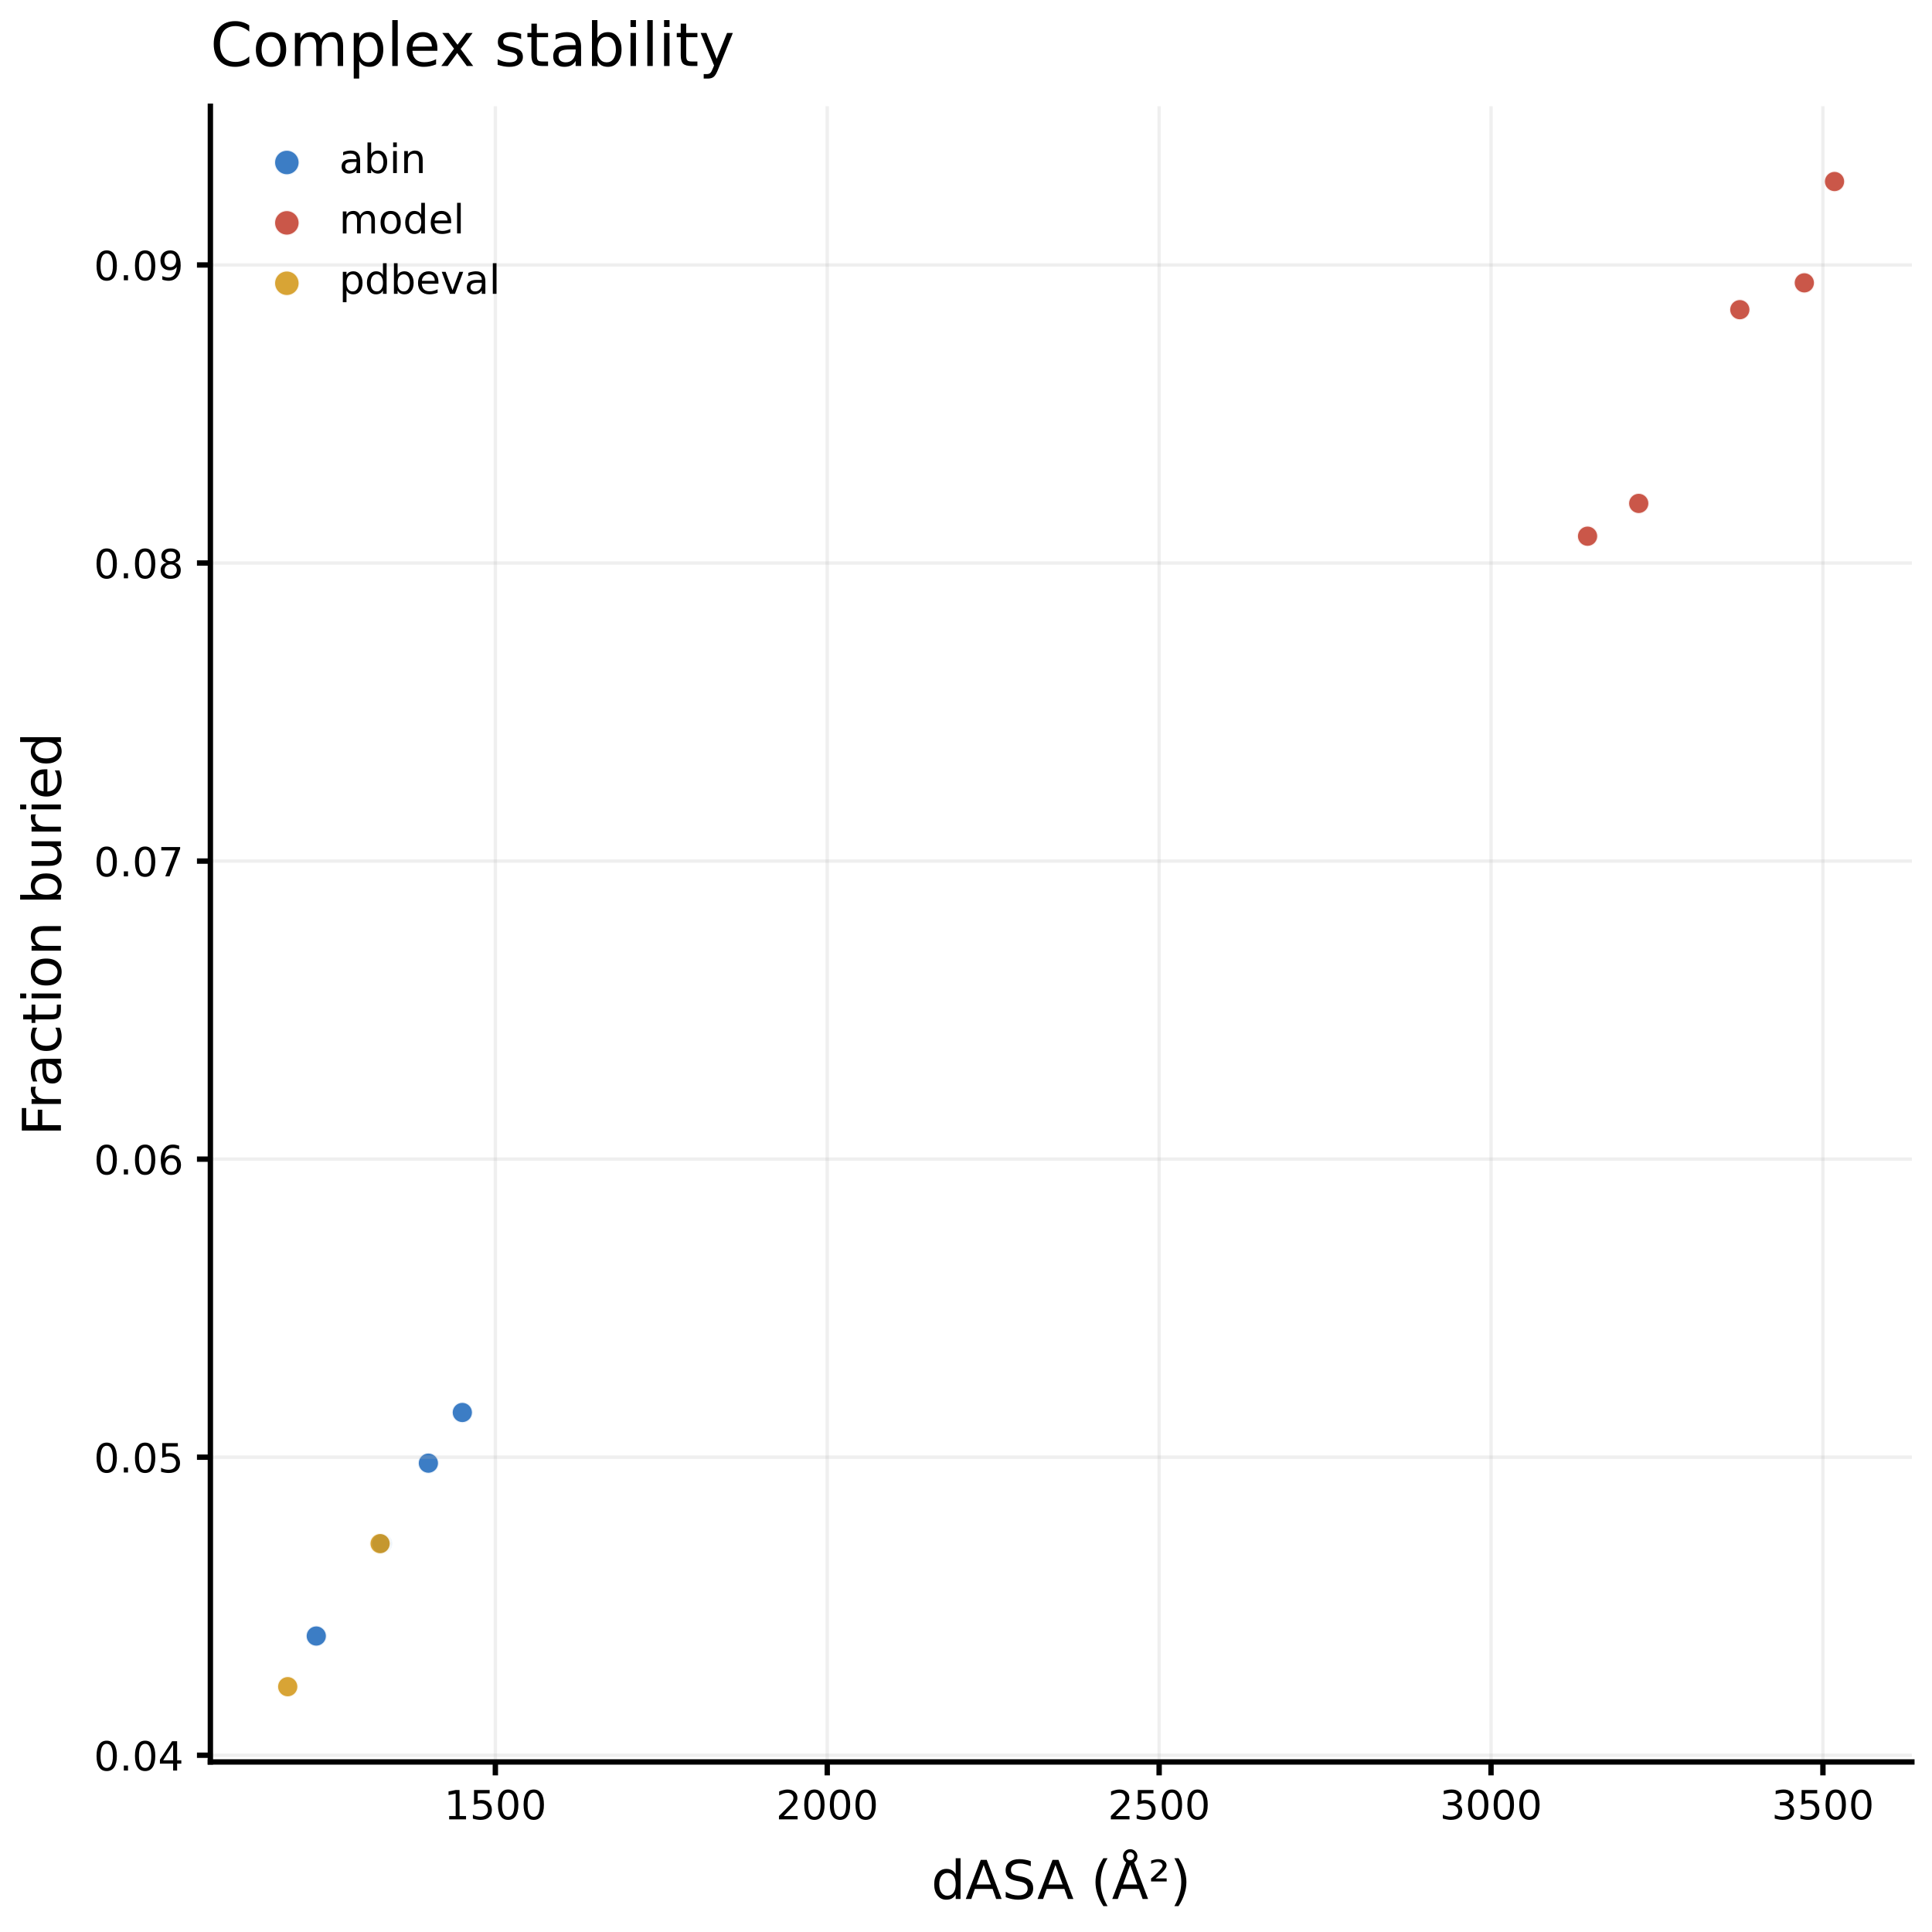
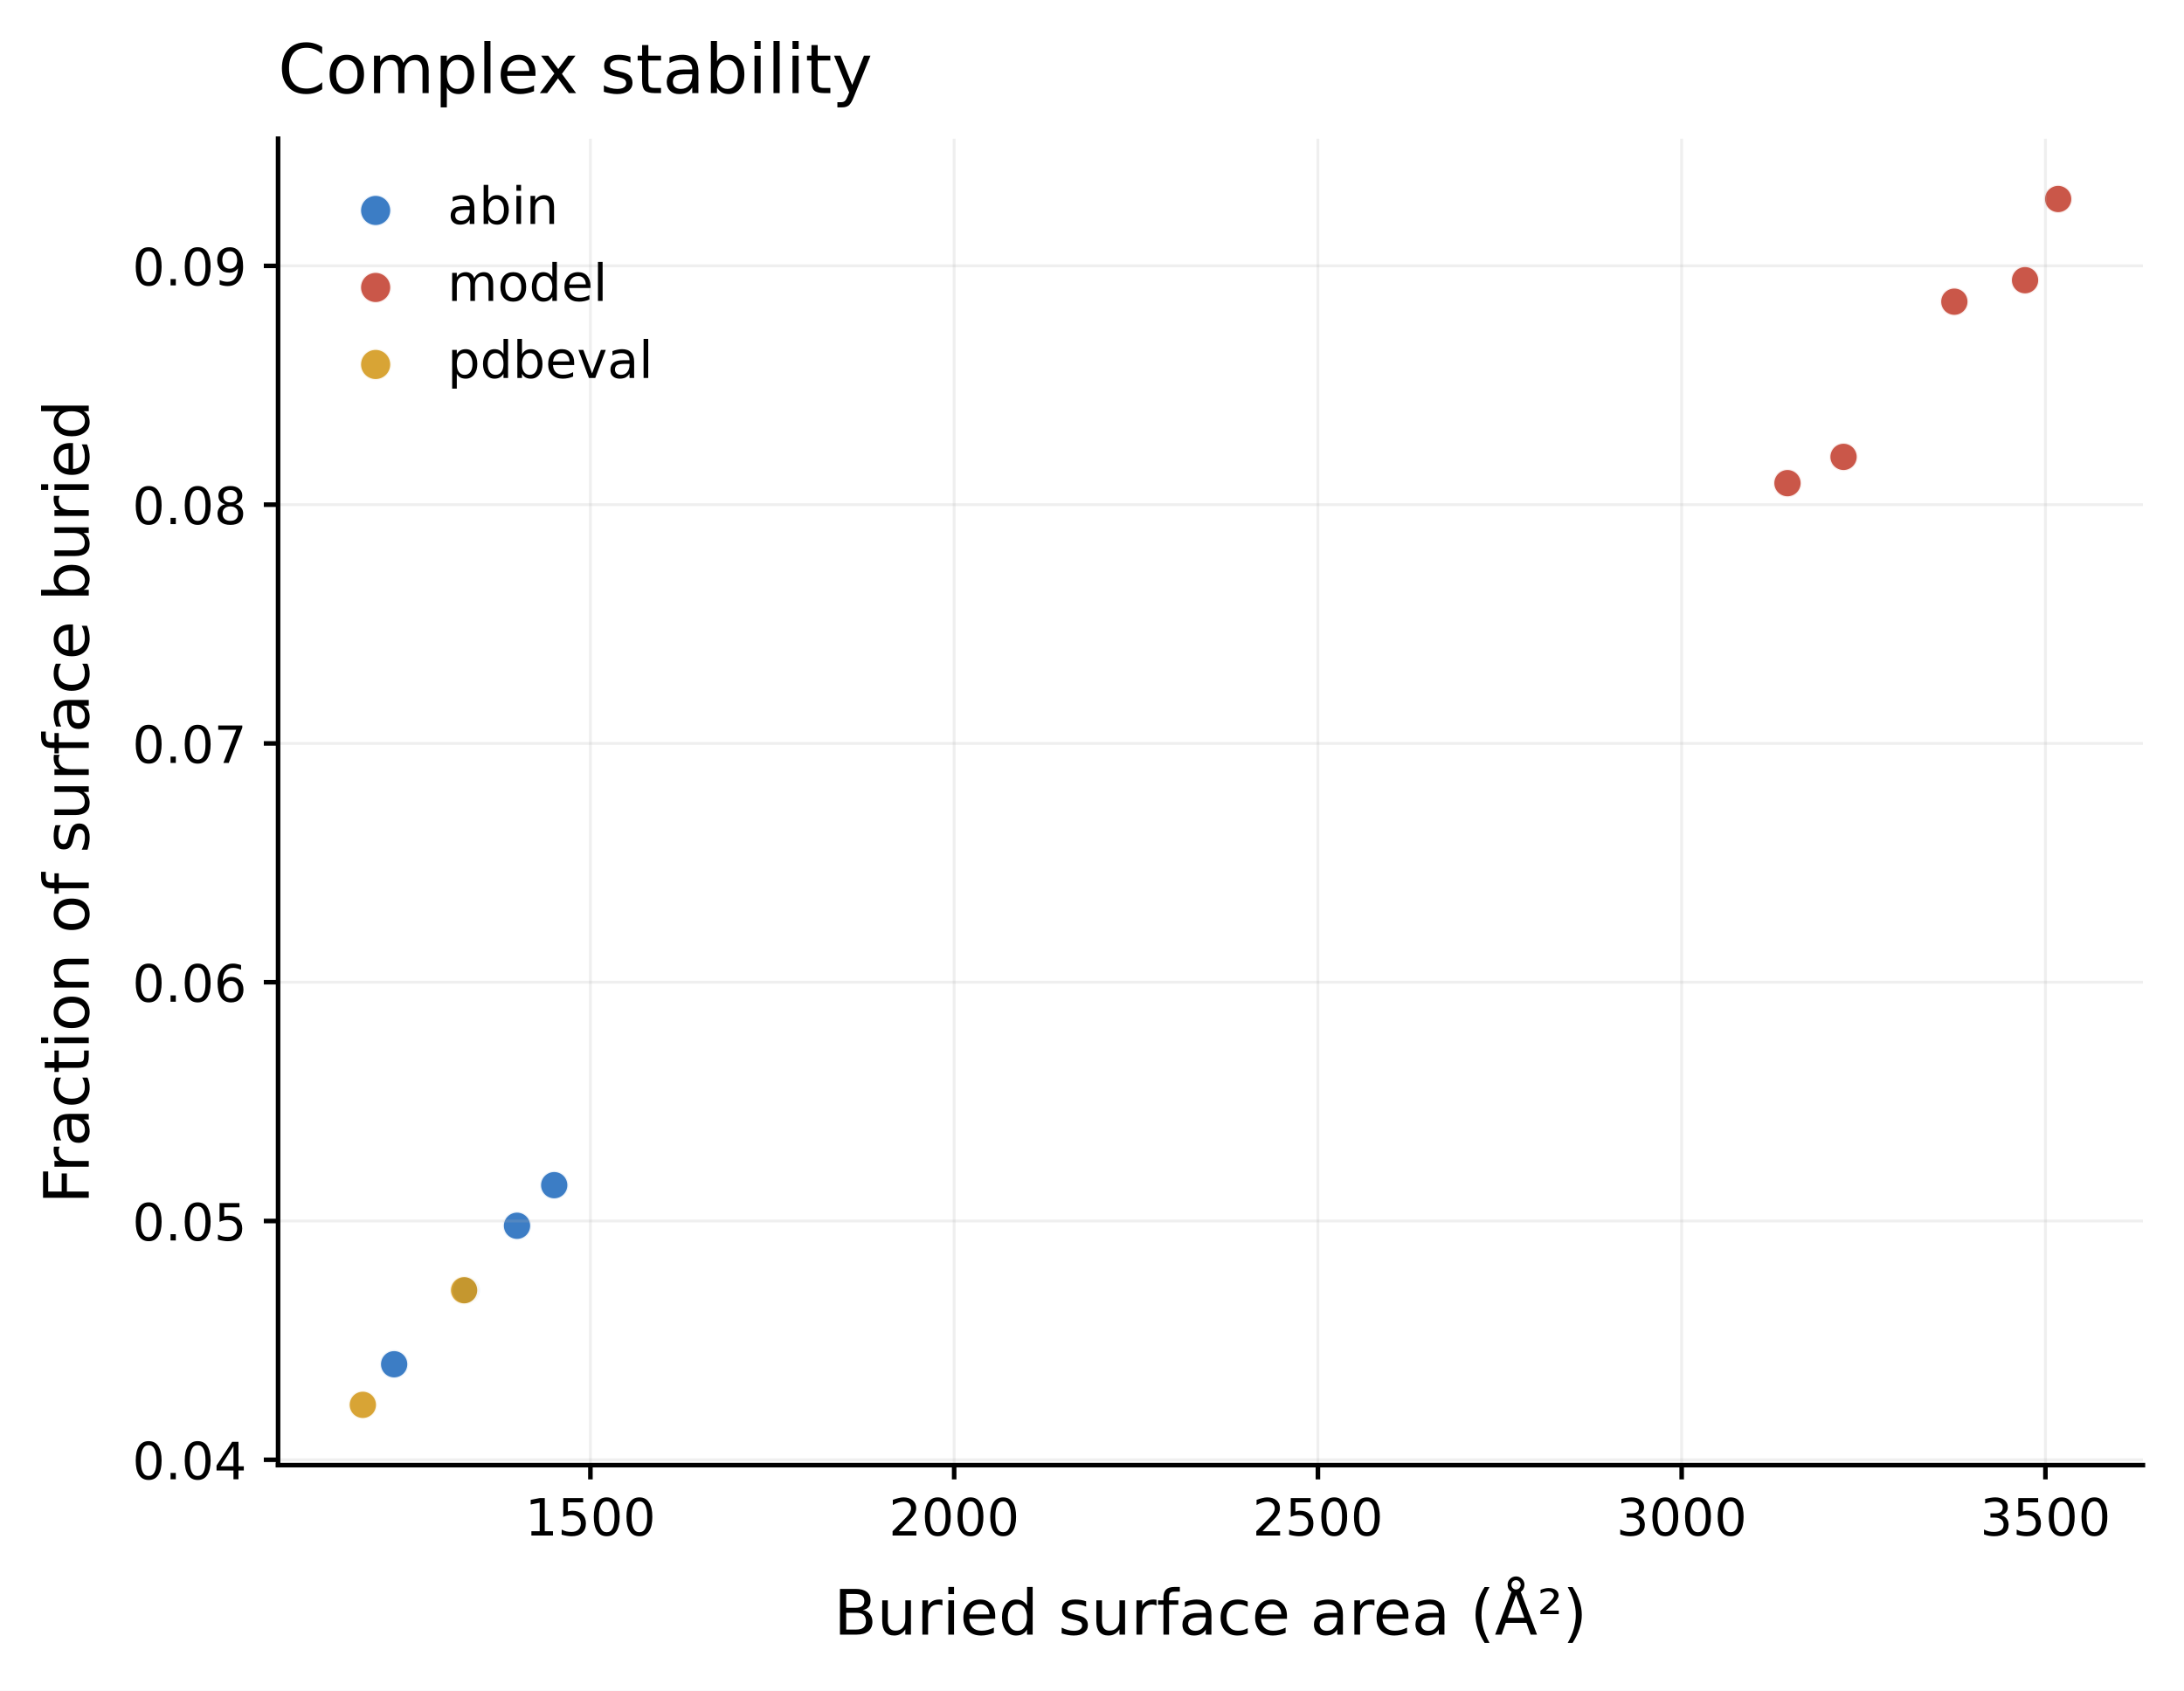
- <svg xmlns="http://www.w3.org/2000/svg" xmlns:xlink="http://www.w3.org/1999/xlink" width="288pt" height="288pt" viewBox="0 0 288 288" version="1.1">
+ <svg xmlns="http://www.w3.org/2000/svg" xmlns:xlink="http://www.w3.org/1999/xlink" width="382.8pt" height="296.4pt" viewBox="0 0 382.8 296.4" version="1.1">
  <defs>
    <style type="text/css">*{stroke-linejoin: round; stroke-linecap: butt}</style>
  </defs>
  <g id="figure_1">
    <g id="patch_1">
-       <path d="M 0 288  L 288 288  L 288 0  L 0 0  z " style="fill: #ffffff" />
+       <path d="M 0 296.4  L 382.8 296.4  L 382.8 0  L 0 0  z " style="fill: #ffffff" />
    </g>
    <g id="axes_1">
      <g id="patch_2">
-         <path d="M 31.36 262.652  L 285 262.652  L 285 15.839  L 31.36 15.839  z " style="fill: #ffffff" />
+         <path d="M 48.74 256.846  L 375.6 256.846  L 375.6 24.318  L 48.74 24.318  z " style="fill: #ffffff" />
      </g>
      <g id="PathCollection_1">
        <defs>
-           <path id="mb2dbe06aa4" d="M 0 1.581  C 0.419 1.581 0.822 1.415 1.118 1.118  C 1.415 0.822 1.581 0.419 1.581 0  C 1.581 -0.419 1.415 -0.822 1.118 -1.118  C 0.822 -1.415 0.419 -1.581 0 -1.581  C -0.419 -1.581 -0.822 -1.415 -1.118 -1.118  C -1.415 -0.822 -1.581 -0.419 -1.581 0  C -1.581 0.419 -1.415 0.822 -1.118 1.118  C -0.822 1.415 -0.419 1.581 0 1.581  z " style="stroke: #ffffff; stroke-opacity: 0.9; stroke-width: 0.3" />
+           <path id="m33cd42d8eb" d="M 0 2.5  C 0.663 2.5 1.299 2.237 1.768 1.768  C 2.237 1.299 2.5 0.663 2.5 0  C 2.5 -0.663 2.237 -1.299 1.768 -1.768  C 1.299 -2.237 0.663 -2.5 0 -2.5  C -0.663 -2.5 -1.299 -2.237 -1.768 -1.768  C -2.237 -1.299 -2.5 -0.663 -2.5 0  C -2.5 0.663 -2.237 1.299 -1.768 1.768  C -1.299 2.237 -0.663 2.5 0 2.5  z " style="stroke: #ffffff; stroke-opacity: 0.9; stroke-width: 0.4" />
        </defs>
-         <g clip-path="url(#pb250aa4ac9)">
-           <use xlink:href="#mb2dbe06aa4" x="68.918" y="210.557" style="fill: #276fbf; fill-opacity: 0.9; stroke: #ffffff; stroke-opacity: 0.9; stroke-width: 0.3" />
-           <use xlink:href="#mb2dbe06aa4" x="56.897" y="230.106" style="fill: #276fbf; fill-opacity: 0.9; stroke: #ffffff; stroke-opacity: 0.9; stroke-width: 0.3" />
-           <use xlink:href="#mb2dbe06aa4" x="63.858" y="218.11" style="fill: #276fbf; fill-opacity: 0.9; stroke: #ffffff; stroke-opacity: 0.9; stroke-width: 0.3" />
-           <use xlink:href="#mb2dbe06aa4" x="47.147" y="243.88" style="fill: #276fbf; fill-opacity: 0.9; stroke: #ffffff; stroke-opacity: 0.9; stroke-width: 0.3" />
+         <g clip-path="url(#p92f1e815ca)">
+           <use xlink:href="#m33cd42d8eb" x="97.14" y="207.766" style="fill: #276fbf; fill-opacity: 0.9; stroke: #ffffff; stroke-opacity: 0.9; stroke-width: 0.4" />
+           <use xlink:href="#m33cd42d8eb" x="81.648" y="226.184" style="fill: #276fbf; fill-opacity: 0.9; stroke: #ffffff; stroke-opacity: 0.9; stroke-width: 0.4" />
+           <use xlink:href="#m33cd42d8eb" x="90.619" y="214.882" style="fill: #276fbf; fill-opacity: 0.9; stroke: #ffffff; stroke-opacity: 0.9; stroke-width: 0.4" />
+           <use xlink:href="#m33cd42d8eb" x="69.084" y="239.16" style="fill: #276fbf; fill-opacity: 0.9; stroke: #ffffff; stroke-opacity: 0.9; stroke-width: 0.4" />
        </g>
      </g>
      <g id="PathCollection_2">
        <defs>
-           <path id="m8373f3d5e8" d="M 0 1.581  C 0.419 1.581 0.822 1.415 1.118 1.118  C 1.415 0.822 1.581 0.419 1.581 0  C 1.581 -0.419 1.415 -0.822 1.118 -1.118  C 0.822 -1.415 0.419 -1.581 0 -1.581  C -0.419 -1.581 -0.822 -1.415 -1.118 -1.118  C -1.415 -0.822 -1.581 -0.419 -1.581 0  C -1.581 0.419 -1.415 0.822 -1.118 1.118  C -0.822 1.415 -0.419 1.581 0 1.581  z " style="stroke: #ffffff; stroke-opacity: 0.9; stroke-width: 0.3" />
+           <path id="m85a262f110" d="M 0 2.5  C 0.663 2.5 1.299 2.237 1.768 1.768  C 2.237 1.299 2.5 0.663 2.5 0  C 2.5 -0.663 2.237 -1.299 1.768 -1.768  C 1.299 -2.237 0.663 -2.5 0 -2.5  C -0.663 -2.5 -1.299 -2.237 -1.768 -1.768  C -2.237 -1.299 -2.5 -0.663 -2.5 0  C -2.5 0.663 -2.237 1.299 -1.768 1.768  C -1.299 2.237 -0.663 2.5 0 2.5  z " style="stroke: #ffffff; stroke-opacity: 0.9; stroke-width: 0.4" />
        </defs>
-         <g clip-path="url(#pb250aa4ac9)">
-           <use xlink:href="#m8373f3d5e8" x="244.282" y="75.043" style="fill: #c44536; fill-opacity: 0.9; stroke: #ffffff; stroke-opacity: 0.9; stroke-width: 0.3" />
-           <use xlink:href="#m8373f3d5e8" x="259.352" y="46.163" style="fill: #c44536; fill-opacity: 0.9; stroke: #ffffff; stroke-opacity: 0.9; stroke-width: 0.3" />
-           <use xlink:href="#m8373f3d5e8" x="268.969" y="42.164" style="fill: #c44536; fill-opacity: 0.9; stroke: #ffffff; stroke-opacity: 0.9; stroke-width: 0.3" />
-           <use xlink:href="#m8373f3d5e8" x="273.471" y="27.058" style="fill: #c44536; fill-opacity: 0.9; stroke: #ffffff; stroke-opacity: 0.9; stroke-width: 0.3" />
-           <use xlink:href="#m8373f3d5e8" x="236.655" y="79.93" style="fill: #c44536; fill-opacity: 0.9; stroke: #ffffff; stroke-opacity: 0.9; stroke-width: 0.3" />
+         <g clip-path="url(#p92f1e815ca)">
+           <use xlink:href="#m85a262f110" x="323.127" y="80.095" style="fill: #c44536; fill-opacity: 0.9; stroke: #ffffff; stroke-opacity: 0.9; stroke-width: 0.4" />
+           <use xlink:href="#m85a262f110" x="342.547" y="52.887" style="fill: #c44536; fill-opacity: 0.9; stroke: #ffffff; stroke-opacity: 0.9; stroke-width: 0.4" />
+           <use xlink:href="#m85a262f110" x="354.942" y="49.12" style="fill: #c44536; fill-opacity: 0.9; stroke: #ffffff; stroke-opacity: 0.9; stroke-width: 0.4" />
+           <use xlink:href="#m85a262f110" x="360.742" y="34.888" style="fill: #c44536; fill-opacity: 0.9; stroke: #ffffff; stroke-opacity: 0.9; stroke-width: 0.4" />
+           <use xlink:href="#m85a262f110" x="313.299" y="84.7" style="fill: #c44536; fill-opacity: 0.9; stroke: #ffffff; stroke-opacity: 0.9; stroke-width: 0.4" />
        </g>
      </g>
      <g id="PathCollection_3">
        <defs>
-           <path id="mc1b757c3f8" d="M 0 1.581  C 0.419 1.581 0.822 1.415 1.118 1.118  C 1.415 0.822 1.581 0.419 1.581 0  C 1.581 -0.419 1.415 -0.822 1.118 -1.118  C 0.822 -1.415 0.419 -1.581 0 -1.581  C -0.419 -1.581 -0.822 -1.415 -1.118 -1.118  C -1.415 -0.822 -1.581 -0.419 -1.581 0  C -1.581 0.419 -1.415 0.822 -1.118 1.118  C -0.822 1.415 -0.419 1.581 0 1.581  z " style="stroke: #ffffff; stroke-opacity: 0.9; stroke-width: 0.3" />
+           <path id="mad1d8400bd" d="M 0 2.5  C 0.663 2.5 1.299 2.237 1.768 1.768  C 2.237 1.299 2.5 0.663 2.5 0  C 2.5 -0.663 2.237 -1.299 1.768 -1.768  C 1.299 -2.237 0.663 -2.5 0 -2.5  C -0.663 -2.5 -1.299 -2.237 -1.768 -1.768  C -2.237 -1.299 -2.5 -0.663 -2.5 0  C -2.5 0.663 -2.237 1.299 -1.768 1.768  C -1.299 2.237 -0.663 2.5 0 2.5  z " style="stroke: #ffffff; stroke-opacity: 0.9; stroke-width: 0.4" />
        </defs>
-         <g clip-path="url(#pb250aa4ac9)">
-           <use xlink:href="#mc1b757c3f8" x="56.662" y="230.106" style="fill: #d49a20; fill-opacity: 0.9; stroke: #ffffff; stroke-opacity: 0.9; stroke-width: 0.3" />
-           <use xlink:href="#mc1b757c3f8" x="42.889" y="251.433" style="fill: #d49a20; fill-opacity: 0.9; stroke: #ffffff; stroke-opacity: 0.9; stroke-width: 0.3" />
+         <g clip-path="url(#p92f1e815ca)">
+           <use xlink:href="#mad1d8400bd" x="81.346" y="226.184" style="fill: #d49a20; fill-opacity: 0.9; stroke: #ffffff; stroke-opacity: 0.9; stroke-width: 0.4" />
+           <use xlink:href="#mad1d8400bd" x="63.597" y="246.276" style="fill: #d49a20; fill-opacity: 0.9; stroke: #ffffff; stroke-opacity: 0.9; stroke-width: 0.4" />
        </g>
      </g>
      <g id="matplotlib.axis_1">
        <g id="xtick_1">
          <g id="line2d_1">
-             <path d="M 73.841 262.652  L 73.841 15.839  " clip-path="url(#pb250aa4ac9)" style="fill: none; stroke: #b0b0b0; stroke-opacity: 0.2; stroke-width: 0.5; stroke-linecap: square" />
+             <path d="M 103.484 256.846  L 103.484 24.318  " clip-path="url(#p92f1e815ca)" style="fill: none; stroke: #b0b0b0; stroke-opacity: 0.2; stroke-width: 0.5; stroke-linecap: square" />
          </g>
          <g id="line2d_2">
            <defs>
-               <path id="md43f57d1b0" d="M 0 0  L 0 2  " style="stroke: #000000; stroke-width: 0.8" />
+               <path id="m45e74b4377" d="M 0 0  L 0 2.5  " style="stroke: #000000; stroke-width: 0.8" />
            </defs>
            <g>
-               <use xlink:href="#md43f57d1b0" x="73.841" y="262.652" style="stroke: #000000; stroke-width: 0.8" />
+               <use xlink:href="#m45e74b4377" x="103.484" y="256.846" style="stroke: #000000; stroke-width: 0.8" />
            </g>
          </g>
          <g id="text_1">
-             <text style="font-size: 6px; font-family: 'DejaVu Sans', 'Bitstream Vera Sans', 'Computer Modern Sans Serif', 'Lucida Grande', 'Verdana', 'Geneva', 'Lucid', 'Arial', 'Helvetica', 'Avant Garde', sans-serif; text-anchor: middle" x="73.841" y="271.21" transform="rotate(-0 73.84076 271.2102)">1500</text>
+             <text style="font-size: 9px; font-family: 'DejaVu Sans', 'Bitstream Vera Sans', 'Computer Modern Sans Serif', 'Lucida Grande', 'Verdana', 'Geneva', 'Lucid', 'Arial', 'Helvetica', 'Avant Garde', sans-serif; text-anchor: middle" x="103.484" y="269.184" transform="rotate(-0 103.4836 269.1837)">1500</text>
          </g>
        </g>
        <g id="xtick_2">
          <g id="line2d_3">
-             <path d="M 123.316 262.652  L 123.316 15.839  " clip-path="url(#pb250aa4ac9)" style="fill: none; stroke: #b0b0b0; stroke-opacity: 0.2; stroke-width: 0.5; stroke-linecap: square" />
+             <path d="M 167.241 256.846  L 167.241 24.318  " clip-path="url(#p92f1e815ca)" style="fill: none; stroke: #b0b0b0; stroke-opacity: 0.2; stroke-width: 0.5; stroke-linecap: square" />
          </g>
          <g id="line2d_4">
            <g>
-               <use xlink:href="#md43f57d1b0" x="123.316" y="262.652" style="stroke: #000000; stroke-width: 0.8" />
+               <use xlink:href="#m45e74b4377" x="167.241" y="256.846" style="stroke: #000000; stroke-width: 0.8" />
            </g>
          </g>
          <g id="text_2">
-             <text style="font-size: 6px; font-family: 'DejaVu Sans', 'Bitstream Vera Sans', 'Computer Modern Sans Serif', 'Lucida Grande', 'Verdana', 'Geneva', 'Lucid', 'Arial', 'Helvetica', 'Avant Garde', sans-serif; text-anchor: middle" x="123.316" y="271.21" transform="rotate(-0 123.3156 271.2102)">2000</text>
+             <text style="font-size: 9px; font-family: 'DejaVu Sans', 'Bitstream Vera Sans', 'Computer Modern Sans Serif', 'Lucida Grande', 'Verdana', 'Geneva', 'Lucid', 'Arial', 'Helvetica', 'Avant Garde', sans-serif; text-anchor: middle" x="167.241" y="269.184" transform="rotate(-0 167.2407 269.1837)">2000</text>
          </g>
        </g>
        <g id="xtick_3">
          <g id="line2d_5">
-             <path d="M 172.79 262.652  L 172.79 15.839  " clip-path="url(#pb250aa4ac9)" style="fill: none; stroke: #b0b0b0; stroke-opacity: 0.2; stroke-width: 0.5; stroke-linecap: square" />
+             <path d="M 230.998 256.846  L 230.998 24.318  " clip-path="url(#p92f1e815ca)" style="fill: none; stroke: #b0b0b0; stroke-opacity: 0.2; stroke-width: 0.5; stroke-linecap: square" />
          </g>
          <g id="line2d_6">
            <g>
-               <use xlink:href="#md43f57d1b0" x="172.79" y="262.652" style="stroke: #000000; stroke-width: 0.8" />
+               <use xlink:href="#m45e74b4377" x="230.998" y="256.846" style="stroke: #000000; stroke-width: 0.8" />
            </g>
          </g>
          <g id="text_3">
-             <text style="font-size: 6px; font-family: 'DejaVu Sans', 'Bitstream Vera Sans', 'Computer Modern Sans Serif', 'Lucida Grande', 'Verdana', 'Geneva', 'Lucid', 'Arial', 'Helvetica', 'Avant Garde', sans-serif; text-anchor: middle" x="172.79" y="271.21" transform="rotate(-0 172.7904 271.2102)">2500</text>
+             <text style="font-size: 9px; font-family: 'DejaVu Sans', 'Bitstream Vera Sans', 'Computer Modern Sans Serif', 'Lucida Grande', 'Verdana', 'Geneva', 'Lucid', 'Arial', 'Helvetica', 'Avant Garde', sans-serif; text-anchor: middle" x="230.998" y="269.184" transform="rotate(-0 230.9978 269.1837)">2500</text>
          </g>
        </g>
        <g id="xtick_4">
          <g id="line2d_7">
-             <path d="M 222.265 262.652  L 222.265 15.839  " clip-path="url(#pb250aa4ac9)" style="fill: none; stroke: #b0b0b0; stroke-opacity: 0.2; stroke-width: 0.5; stroke-linecap: square" />
+             <path d="M 294.755 256.846  L 294.755 24.318  " clip-path="url(#p92f1e815ca)" style="fill: none; stroke: #b0b0b0; stroke-opacity: 0.2; stroke-width: 0.5; stroke-linecap: square" />
          </g>
          <g id="line2d_8">
            <g>
-               <use xlink:href="#md43f57d1b0" x="222.265" y="262.652" style="stroke: #000000; stroke-width: 0.8" />
+               <use xlink:href="#m45e74b4377" x="294.755" y="256.846" style="stroke: #000000; stroke-width: 0.8" />
            </g>
          </g>
          <g id="text_4">
-             <text style="font-size: 6px; font-family: 'DejaVu Sans', 'Bitstream Vera Sans', 'Computer Modern Sans Serif', 'Lucida Grande', 'Verdana', 'Geneva', 'Lucid', 'Arial', 'Helvetica', 'Avant Garde', sans-serif; text-anchor: middle" x="222.265" y="271.21" transform="rotate(-0 222.2652 271.2102)">3000</text>
+             <text style="font-size: 9px; font-family: 'DejaVu Sans', 'Bitstream Vera Sans', 'Computer Modern Sans Serif', 'Lucida Grande', 'Verdana', 'Geneva', 'Lucid', 'Arial', 'Helvetica', 'Avant Garde', sans-serif; text-anchor: middle" x="294.755" y="269.184" transform="rotate(-0 294.7549 269.1837)">3000</text>
          </g>
        </g>
        <g id="xtick_5">
          <g id="line2d_9">
-             <path d="M 271.74 262.652  L 271.74 15.839  " clip-path="url(#pb250aa4ac9)" style="fill: none; stroke: #b0b0b0; stroke-opacity: 0.2; stroke-width: 0.5; stroke-linecap: square" />
+             <path d="M 358.512 256.846  L 358.512 24.318  " clip-path="url(#p92f1e815ca)" style="fill: none; stroke: #b0b0b0; stroke-opacity: 0.2; stroke-width: 0.5; stroke-linecap: square" />
          </g>
          <g id="line2d_10">
            <g>
-               <use xlink:href="#md43f57d1b0" x="271.74" y="262.652" style="stroke: #000000; stroke-width: 0.8" />
+               <use xlink:href="#m45e74b4377" x="358.512" y="256.846" style="stroke: #000000; stroke-width: 0.8" />
            </g>
          </g>
          <g id="text_5">
-             <text style="font-size: 6px; font-family: 'DejaVu Sans', 'Bitstream Vera Sans', 'Computer Modern Sans Serif', 'Lucida Grande', 'Verdana', 'Geneva', 'Lucid', 'Arial', 'Helvetica', 'Avant Garde', sans-serif; text-anchor: middle" x="271.74" y="271.21" transform="rotate(-0 271.7401 271.2102)">3500</text>
+             <text style="font-size: 9px; font-family: 'DejaVu Sans', 'Bitstream Vera Sans', 'Computer Modern Sans Serif', 'Lucida Grande', 'Verdana', 'Geneva', 'Lucid', 'Arial', 'Helvetica', 'Avant Garde', sans-serif; text-anchor: middle" x="358.512" y="269.184" transform="rotate(-0 358.512 269.1837)">3500</text>
          </g>
        </g>
        <g id="text_6">
-           <text style="font-size: 8px; font-family: 'DejaVu Sans', 'Bitstream Vera Sans', 'Computer Modern Sans Serif', 'Lucida Grande', 'Verdana', 'Geneva', 'Lucid', 'Arial', 'Helvetica', 'Avant Garde', sans-serif; text-anchor: middle" x="158.18" y="283.078" transform="rotate(-0 158.18 283.0779)">dASA (Å²)</text>
+           <text style="font-size: 11px; font-family: 'DejaVu Sans', 'Bitstream Vera Sans', 'Computer Modern Sans Serif', 'Lucida Grande', 'Verdana', 'Geneva', 'Lucid', 'Arial', 'Helvetica', 'Avant Garde', sans-serif; text-anchor: middle" x="212.17" y="286.557" transform="rotate(-0 212.1697 286.5569)">Buried surface area (Å²)</text>
        </g>
      </g>
      <g id="matplotlib.axis_2">
        <g id="ytick_1">
          <g id="line2d_11">
-             <path d="M 31.36 261.652  L 285 261.652  " clip-path="url(#pb250aa4ac9)" style="fill: none; stroke: #b0b0b0; stroke-opacity: 0.2; stroke-width: 0.5; stroke-linecap: square" />
+             <path d="M 48.74 255.904  L 375.6 255.904  " clip-path="url(#p92f1e815ca)" style="fill: none; stroke: #b0b0b0; stroke-opacity: 0.2; stroke-width: 0.5; stroke-linecap: square" />
          </g>
          <g id="line2d_12">
            <defs>
-               <path id="mff5a01dab9" d="M 0 0  L -2 0  " style="stroke: #000000; stroke-width: 0.8" />
+               <path id="m6703b51599" d="M 0 0  L -2.5 0  " style="stroke: #000000; stroke-width: 0.8" />
            </defs>
            <g>
-               <use xlink:href="#mff5a01dab9" x="31.36" y="261.652" style="stroke: #000000; stroke-width: 0.8" />
+               <use xlink:href="#m6703b51599" x="48.74" y="255.904" style="stroke: #000000; stroke-width: 0.8" />
            </g>
          </g>
          <g id="text_7">
-             <text style="font-size: 6px; font-family: 'DejaVu Sans', 'Bitstream Vera Sans', 'Computer Modern Sans Serif', 'Lucida Grande', 'Verdana', 'Geneva', 'Lucid', 'Arial', 'Helvetica', 'Avant Garde', sans-serif; text-anchor: end" x="27.36" y="263.931" transform="rotate(-0 27.36024 263.9312)">0.04</text>
+             <text style="font-size: 9px; font-family: 'DejaVu Sans', 'Bitstream Vera Sans', 'Computer Modern Sans Serif', 'Lucida Grande', 'Verdana', 'Geneva', 'Lucid', 'Arial', 'Helvetica', 'Avant Garde', sans-serif; text-anchor: end" x="43.24" y="259.323" transform="rotate(-0 43.23992 259.323)">0.04</text>
          </g>
        </g>
        <g id="ytick_2">
          <g id="line2d_13">
-             <path d="M 31.36 217.221  L 285 217.221  " clip-path="url(#pb250aa4ac9)" style="fill: none; stroke: #b0b0b0; stroke-opacity: 0.2; stroke-width: 0.5; stroke-linecap: square" />
+             <path d="M 48.74 214.045  L 375.6 214.045  " clip-path="url(#p92f1e815ca)" style="fill: none; stroke: #b0b0b0; stroke-opacity: 0.2; stroke-width: 0.5; stroke-linecap: square" />
          </g>
          <g id="line2d_14">
            <g>
-               <use xlink:href="#mff5a01dab9" x="31.36" y="217.221" style="stroke: #000000; stroke-width: 0.8" />
+               <use xlink:href="#m6703b51599" x="48.74" y="214.045" style="stroke: #000000; stroke-width: 0.8" />
            </g>
          </g>
          <g id="text_8">
-             <text style="font-size: 6px; font-family: 'DejaVu Sans', 'Bitstream Vera Sans', 'Computer Modern Sans Serif', 'Lucida Grande', 'Verdana', 'Geneva', 'Lucid', 'Arial', 'Helvetica', 'Avant Garde', sans-serif; text-anchor: end" x="27.36" y="219.5" transform="rotate(-0 27.36024 219.5005)">0.05</text>
+             <text style="font-size: 9px; font-family: 'DejaVu Sans', 'Bitstream Vera Sans', 'Computer Modern Sans Serif', 'Lucida Grande', 'Verdana', 'Geneva', 'Lucid', 'Arial', 'Helvetica', 'Avant Garde', sans-serif; text-anchor: end" x="43.24" y="217.464" transform="rotate(-0 43.23992 217.4638)">0.05</text>
          </g>
        </g>
        <g id="ytick_3">
          <g id="line2d_15">
-             <path d="M 31.36 172.79  L 285 172.79  " clip-path="url(#pb250aa4ac9)" style="fill: none; stroke: #b0b0b0; stroke-opacity: 0.2; stroke-width: 0.5; stroke-linecap: square" />
+             <path d="M 48.74 172.186  L 375.6 172.186  " clip-path="url(#p92f1e815ca)" style="fill: none; stroke: #b0b0b0; stroke-opacity: 0.2; stroke-width: 0.5; stroke-linecap: square" />
          </g>
          <g id="line2d_16">
            <g>
-               <use xlink:href="#mff5a01dab9" x="31.36" y="172.79" style="stroke: #000000; stroke-width: 0.8" />
+               <use xlink:href="#m6703b51599" x="48.74" y="172.186" style="stroke: #000000; stroke-width: 0.8" />
            </g>
          </g>
          <g id="text_9">
-             <text style="font-size: 6px; font-family: 'DejaVu Sans', 'Bitstream Vera Sans', 'Computer Modern Sans Serif', 'Lucida Grande', 'Verdana', 'Geneva', 'Lucid', 'Arial', 'Helvetica', 'Avant Garde', sans-serif; text-anchor: end" x="27.36" y="175.07" transform="rotate(-0 27.36024 175.0697)">0.06</text>
+             <text style="font-size: 9px; font-family: 'DejaVu Sans', 'Bitstream Vera Sans', 'Computer Modern Sans Serif', 'Lucida Grande', 'Verdana', 'Geneva', 'Lucid', 'Arial', 'Helvetica', 'Avant Garde', sans-serif; text-anchor: end" x="43.24" y="175.605" transform="rotate(-0 43.23992 175.6046)">0.06</text>
          </g>
        </g>
        <g id="ytick_4">
          <g id="line2d_17">
-             <path d="M 31.36 128.36  L 285 128.36  " clip-path="url(#pb250aa4ac9)" style="fill: none; stroke: #b0b0b0; stroke-opacity: 0.2; stroke-width: 0.5; stroke-linecap: square" />
+             <path d="M 48.74 130.326  L 375.6 130.326  " clip-path="url(#p92f1e815ca)" style="fill: none; stroke: #b0b0b0; stroke-opacity: 0.2; stroke-width: 0.5; stroke-linecap: square" />
          </g>
          <g id="line2d_18">
            <g>
-               <use xlink:href="#mff5a01dab9" x="31.36" y="128.36" style="stroke: #000000; stroke-width: 0.8" />
+               <use xlink:href="#m6703b51599" x="48.74" y="130.326" style="stroke: #000000; stroke-width: 0.8" />
            </g>
          </g>
          <g id="text_10">
-             <text style="font-size: 6px; font-family: 'DejaVu Sans', 'Bitstream Vera Sans', 'Computer Modern Sans Serif', 'Lucida Grande', 'Verdana', 'Geneva', 'Lucid', 'Arial', 'Helvetica', 'Avant Garde', sans-serif; text-anchor: end" x="27.36" y="130.639" transform="rotate(-0 27.36024 130.639)">0.07</text>
+             <text style="font-size: 9px; font-family: 'DejaVu Sans', 'Bitstream Vera Sans', 'Computer Modern Sans Serif', 'Lucida Grande', 'Verdana', 'Geneva', 'Lucid', 'Arial', 'Helvetica', 'Avant Garde', sans-serif; text-anchor: end" x="43.24" y="133.745" transform="rotate(-0 43.23992 133.7454)">0.07</text>
          </g>
        </g>
        <g id="ytick_5">
          <g id="line2d_19">
-             <path d="M 31.36 83.929  L 285 83.929  " clip-path="url(#pb250aa4ac9)" style="fill: none; stroke: #b0b0b0; stroke-opacity: 0.2; stroke-width: 0.5; stroke-linecap: square" />
+             <path d="M 48.74 88.467  L 375.6 88.467  " clip-path="url(#p92f1e815ca)" style="fill: none; stroke: #b0b0b0; stroke-opacity: 0.2; stroke-width: 0.5; stroke-linecap: square" />
          </g>
          <g id="line2d_20">
            <g>
-               <use xlink:href="#mff5a01dab9" x="31.36" y="83.929" style="stroke: #000000; stroke-width: 0.8" />
+               <use xlink:href="#m6703b51599" x="48.74" y="88.467" style="stroke: #000000; stroke-width: 0.8" />
            </g>
          </g>
          <g id="text_11">
-             <text style="font-size: 6px; font-family: 'DejaVu Sans', 'Bitstream Vera Sans', 'Computer Modern Sans Serif', 'Lucida Grande', 'Verdana', 'Geneva', 'Lucid', 'Arial', 'Helvetica', 'Avant Garde', sans-serif; text-anchor: end" x="27.36" y="86.208" transform="rotate(-0 27.36024 86.20825)">0.08</text>
+             <text style="font-size: 9px; font-family: 'DejaVu Sans', 'Bitstream Vera Sans', 'Computer Modern Sans Serif', 'Lucida Grande', 'Verdana', 'Geneva', 'Lucid', 'Arial', 'Helvetica', 'Avant Garde', sans-serif; text-anchor: end" x="43.24" y="91.886" transform="rotate(-0 43.23992 91.88626)">0.08</text>
          </g>
        </g>
        <g id="ytick_6">
          <g id="line2d_21">
-             <path d="M 31.36 39.498  L 285 39.498  " clip-path="url(#pb250aa4ac9)" style="fill: none; stroke: #b0b0b0; stroke-opacity: 0.2; stroke-width: 0.5; stroke-linecap: square" />
+             <path d="M 48.74 46.608  L 375.6 46.608  " clip-path="url(#p92f1e815ca)" style="fill: none; stroke: #b0b0b0; stroke-opacity: 0.2; stroke-width: 0.5; stroke-linecap: square" />
          </g>
          <g id="line2d_22">
            <g>
-               <use xlink:href="#mff5a01dab9" x="31.36" y="39.498" style="stroke: #000000; stroke-width: 0.8" />
+               <use xlink:href="#m6703b51599" x="48.74" y="46.608" style="stroke: #000000; stroke-width: 0.8" />
            </g>
          </g>
          <g id="text_12">
-             <text style="font-size: 6px; font-family: 'DejaVu Sans', 'Bitstream Vera Sans', 'Computer Modern Sans Serif', 'Lucida Grande', 'Verdana', 'Geneva', 'Lucid', 'Arial', 'Helvetica', 'Avant Garde', sans-serif; text-anchor: end" x="27.36" y="41.778" transform="rotate(-0 27.36024 41.7775)">0.09</text>
+             <text style="font-size: 9px; font-family: 'DejaVu Sans', 'Bitstream Vera Sans', 'Computer Modern Sans Serif', 'Lucida Grande', 'Verdana', 'Geneva', 'Lucid', 'Arial', 'Helvetica', 'Avant Garde', sans-serif; text-anchor: end" x="43.24" y="50.027" transform="rotate(-0 43.23992 50.02708)">0.09</text>
          </g>
        </g>
        <g id="text_13">
-           <text style="font-size: 8px; font-family: 'DejaVu Sans', 'Bitstream Vera Sans', 'Computer Modern Sans Serif', 'Lucida Grande', 'Verdana', 'Geneva', 'Lucid', 'Arial', 'Helvetica', 'Avant Garde', sans-serif; text-anchor: middle" x="9.079" y="139.245" transform="rotate(-90 9.07899 139.2452)">Fraction buried</text>
+           <text style="font-size: 11px; font-family: 'DejaVu Sans', 'Bitstream Vera Sans', 'Computer Modern Sans Serif', 'Lucida Grande', 'Verdana', 'Geneva', 'Lucid', 'Arial', 'Helvetica', 'Avant Garde', sans-serif; text-anchor: middle" x="15.558" y="140.582" transform="rotate(-90 15.55828 140.582)">Fraction of surface buried</text>
        </g>
      </g>
      <g id="patch_3">
-         <path d="M 31.36 262.652  L 31.36 15.839  " style="fill: none; stroke: #000000; stroke-width: 0.8; stroke-linejoin: miter; stroke-linecap: square" />
+         <path d="M 48.74 256.846  L 48.74 24.318  " style="fill: none; stroke: #000000; stroke-width: 0.8; stroke-linejoin: miter; stroke-linecap: square" />
      </g>
      <g id="patch_4">
-         <path d="M 31.36 262.652  L 285 262.652  " style="fill: none; stroke: #000000; stroke-width: 0.8; stroke-linejoin: miter; stroke-linecap: square" />
+         <path d="M 48.74 256.846  L 375.6 256.846  " style="fill: none; stroke: #000000; stroke-width: 0.8; stroke-linejoin: miter; stroke-linecap: square" />
      </g>
      <g id="text_14">
-         <text style="font-size: 9px; font-family: 'DejaVu Sans', 'Bitstream Vera Sans', 'Computer Modern Sans Serif', 'Lucida Grande', 'Verdana', 'Geneva', 'Lucid', 'Arial', 'Helvetica', 'Avant Garde', sans-serif; text-anchor: start" x="31.36" y="9.839" transform="rotate(-0 31.36024 9.838834)">Complex stability</text>
+         <text style="font-size: 12px; font-family: 'DejaVu Sans', 'Bitstream Vera Sans', 'Computer Modern Sans Serif', 'Lucida Grande', 'Verdana', 'Geneva', 'Lucid', 'Arial', 'Helvetica', 'Avant Garde', sans-serif; text-anchor: start" x="48.74" y="16.318" transform="rotate(-0 48.73992 16.31812)">Complex stability</text>
      </g>
      <g id="legend_1">
        <g id="PathCollection_4">
          <defs>
-             <path id="m79cd641c3e" d="M 0 1.897  C 0.503 1.897 0.986 1.697 1.342 1.342  C 1.697 0.986 1.897 0.503 1.897 0  C 1.897 -0.503 1.697 -0.986 1.342 -1.342  C 0.986 -1.697 0.503 -1.897 0 -1.897  C -0.503 -1.897 -0.986 -1.697 -1.342 -1.342  C -1.697 -0.986 -1.897 -0.503 -1.897 0  C -1.897 0.503 -1.697 0.986 -1.342 1.342  C -0.986 1.697 -0.503 1.897 0 1.897  z " style="stroke: #ffffff; stroke-opacity: 0.9; stroke-width: 0.3" />
+             <path id="me0ceb5f276" d="M 0 2.75  C 0.729 2.75 1.429 2.46 1.945 1.945  C 2.46 1.429 2.75 0.729 2.75 0  C 2.75 -0.729 2.46 -1.429 1.945 -1.945  C 1.429 -2.46 0.729 -2.75 0 -2.75  C -0.729 -2.75 -1.429 -2.46 -1.945 -1.945  C -2.46 -1.429 -2.75 -0.729 -2.75 0  C -2.75 0.729 -2.46 1.429 -1.945 1.945  C -1.429 2.46 -0.729 2.75 0 2.75  z " style="stroke: #ffffff; stroke-opacity: 0.9; stroke-width: 0.4" />
          </defs>
          <g>
-             <use xlink:href="#m79cd641c3e" x="42.76" y="24.223" style="fill: #276fbf; fill-opacity: 0.9; stroke: #ffffff; stroke-opacity: 0.9; stroke-width: 0.3" />
+             <use xlink:href="#me0ceb5f276" x="65.84" y="36.894" style="fill: #276fbf; fill-opacity: 0.9; stroke: #ffffff; stroke-opacity: 0.9; stroke-width: 0.4" />
          </g>
        </g>
        <g id="text_15">
-           <text style="font-size: 6px; font-family: 'DejaVu Sans', 'Bitstream Vera Sans', 'Computer Modern Sans Serif', 'Lucida Grande', 'Verdana', 'Geneva', 'Lucid', 'Arial', 'Helvetica', 'Avant Garde', sans-serif; text-anchor: start" x="50.56" y="25.798" transform="rotate(-0 50.56024 25.7979)">abin</text>
+           <text style="font-size: 9px; font-family: 'DejaVu Sans', 'Bitstream Vera Sans', 'Computer Modern Sans Serif', 'Lucida Grande', 'Verdana', 'Geneva', 'Lucid', 'Arial', 'Helvetica', 'Avant Garde', sans-serif; text-anchor: start" x="78.44" y="39.257" transform="rotate(-0 78.43992 39.25672)">abin</text>
        </g>
        <g id="PathCollection_5">
          <defs>
-             <path id="m1a8ac1736f" d="M 0 1.897  C 0.503 1.897 0.986 1.697 1.342 1.342  C 1.697 0.986 1.897 0.503 1.897 0  C 1.897 -0.503 1.697 -0.986 1.342 -1.342  C 0.986 -1.697 0.503 -1.897 0 -1.897  C -0.503 -1.897 -0.986 -1.697 -1.342 -1.342  C -1.697 -0.986 -1.897 -0.503 -1.897 0  C -1.897 0.503 -1.697 0.986 -1.342 1.342  C -0.986 1.697 -0.503 1.897 0 1.897  z " style="stroke: #ffffff; stroke-opacity: 0.9; stroke-width: 0.3" />
+             <path id="m077d28ec32" d="M 0 2.75  C 0.729 2.75 1.429 2.46 1.945 1.945  C 2.46 1.429 2.75 0.729 2.75 0  C 2.75 -0.729 2.46 -1.429 1.945 -1.945  C 1.429 -2.46 0.729 -2.75 0 -2.75  C -0.729 -2.75 -1.429 -2.46 -1.945 -1.945  C -2.46 -1.429 -2.75 -0.729 -2.75 0  C -2.75 0.729 -2.46 1.429 -1.945 1.945  C -1.429 2.46 -0.729 2.75 0 2.75  z " style="stroke: #ffffff; stroke-opacity: 0.9; stroke-width: 0.4" />
          </defs>
          <g>
-             <use xlink:href="#m1a8ac1736f" x="42.76" y="33.223" style="fill: #c44536; fill-opacity: 0.9; stroke: #ffffff; stroke-opacity: 0.9; stroke-width: 0.3" />
+             <use xlink:href="#m077d28ec32" x="65.84" y="50.395" style="fill: #c44536; fill-opacity: 0.9; stroke: #ffffff; stroke-opacity: 0.9; stroke-width: 0.4" />
          </g>
        </g>
        <g id="text_16">
-           <text style="font-size: 6px; font-family: 'DejaVu Sans', 'Bitstream Vera Sans', 'Computer Modern Sans Serif', 'Lucida Grande', 'Verdana', 'Geneva', 'Lucid', 'Arial', 'Helvetica', 'Avant Garde', sans-serif; text-anchor: start" x="50.56" y="34.798" transform="rotate(-0 50.56024 34.79836)">model</text>
+           <text style="font-size: 9px; font-family: 'DejaVu Sans', 'Bitstream Vera Sans', 'Computer Modern Sans Serif', 'Lucida Grande', 'Verdana', 'Geneva', 'Lucid', 'Arial', 'Helvetica', 'Avant Garde', sans-serif; text-anchor: start" x="78.44" y="52.757" transform="rotate(-0 78.43992 52.75742)">model</text>
        </g>
        <g id="PathCollection_6">
          <defs>
-             <path id="m03af3bb1c2" d="M 0 1.897  C 0.503 1.897 0.986 1.697 1.342 1.342  C 1.697 0.986 1.897 0.503 1.897 0  C 1.897 -0.503 1.697 -0.986 1.342 -1.342  C 0.986 -1.697 0.503 -1.897 0 -1.897  C -0.503 -1.897 -0.986 -1.697 -1.342 -1.342  C -1.697 -0.986 -1.897 -0.503 -1.897 0  C -1.897 0.503 -1.697 0.986 -1.342 1.342  C -0.986 1.697 -0.503 1.897 0 1.897  z " style="stroke: #ffffff; stroke-opacity: 0.9; stroke-width: 0.3" />
+             <path id="m1571eda917" d="M 0 2.75  C 0.729 2.75 1.429 2.46 1.945 1.945  C 2.46 1.429 2.75 0.729 2.75 0  C 2.75 -0.729 2.46 -1.429 1.945 -1.945  C 1.429 -2.46 0.729 -2.75 0 -2.75  C -0.729 -2.75 -1.429 -2.46 -1.945 -1.945  C -2.46 -1.429 -2.75 -0.729 -2.75 0  C -2.75 0.729 -2.46 1.429 -1.945 1.945  C -1.429 2.46 -0.729 2.75 0 2.75  z " style="stroke: #ffffff; stroke-opacity: 0.9; stroke-width: 0.4" />
          </defs>
          <g>
-             <use xlink:href="#m03af3bb1c2" x="42.76" y="42.224" style="fill: #d49a20; fill-opacity: 0.9; stroke: #ffffff; stroke-opacity: 0.9; stroke-width: 0.3" />
+             <use xlink:href="#m1571eda917" x="65.84" y="63.896" style="fill: #d49a20; fill-opacity: 0.9; stroke: #ffffff; stroke-opacity: 0.9; stroke-width: 0.4" />
          </g>
        </g>
        <g id="text_17">
-           <text style="font-size: 6px; font-family: 'DejaVu Sans', 'Bitstream Vera Sans', 'Computer Modern Sans Serif', 'Lucida Grande', 'Verdana', 'Geneva', 'Lucid', 'Arial', 'Helvetica', 'Avant Garde', sans-serif; text-anchor: start" x="50.56" y="43.799" transform="rotate(-0 50.56024 43.79883)">pdbeval</text>
+           <text style="font-size: 9px; font-family: 'DejaVu Sans', 'Bitstream Vera Sans', 'Computer Modern Sans Serif', 'Lucida Grande', 'Verdana', 'Geneva', 'Lucid', 'Arial', 'Helvetica', 'Avant Garde', sans-serif; text-anchor: start" x="78.44" y="66.258" transform="rotate(-0 78.43992 66.25813)">pdbeval</text>
        </g>
      </g>
    </g>
  </g>
  <defs>
-     <clipPath id="pb250aa4ac9">
-       <rect x="31.36" y="15.839" width="253.64" height="246.813" />
+     <clipPath id="p92f1e815ca">
+       <rect x="48.74" y="24.318" width="326.86" height="232.528" />
    </clipPath>
  </defs>
</svg>
